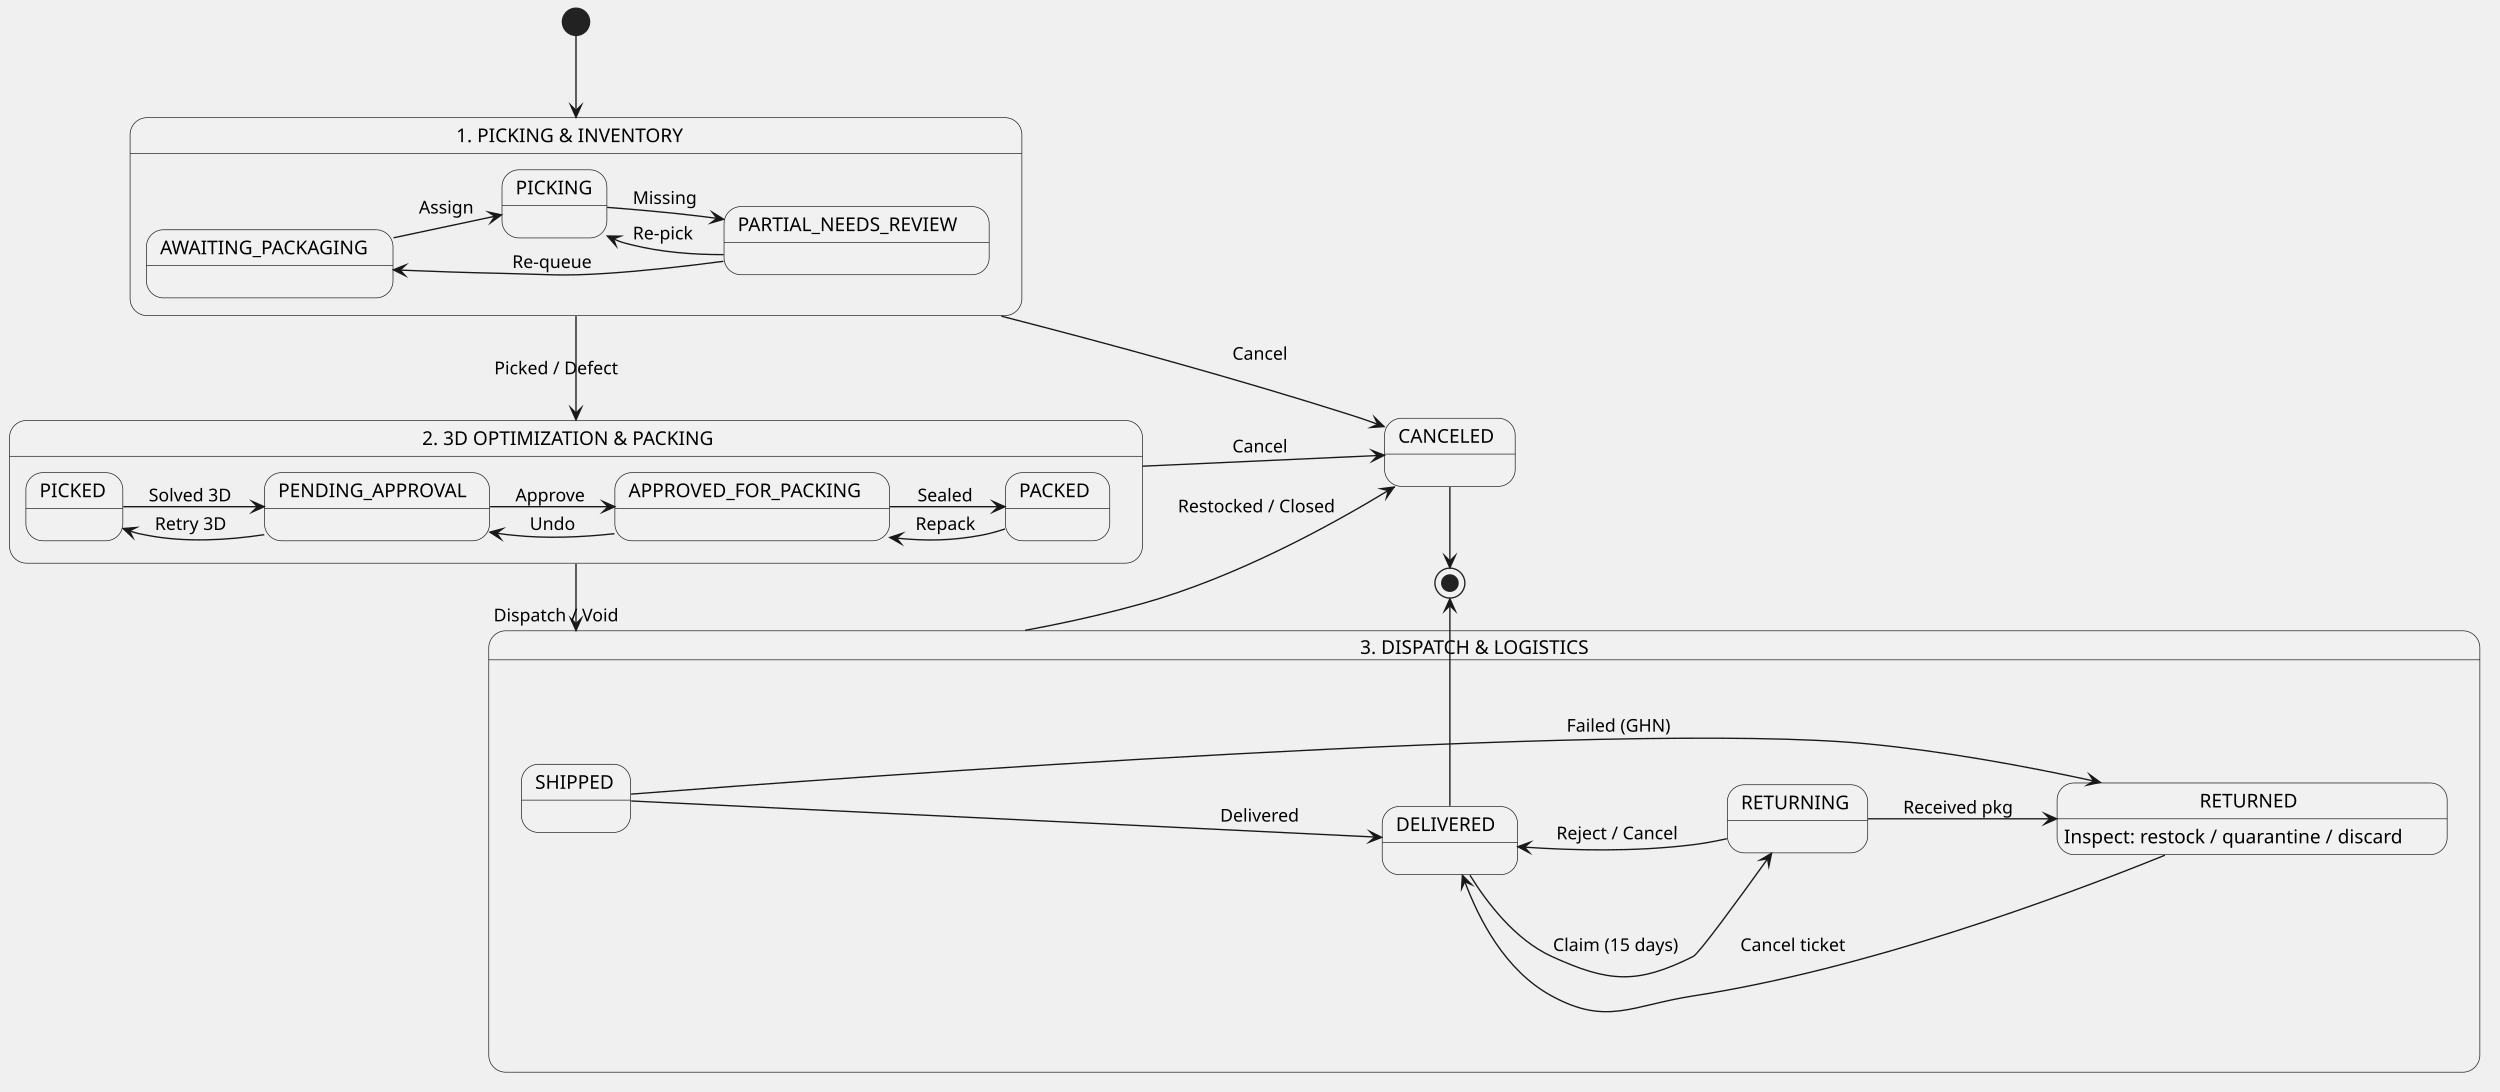
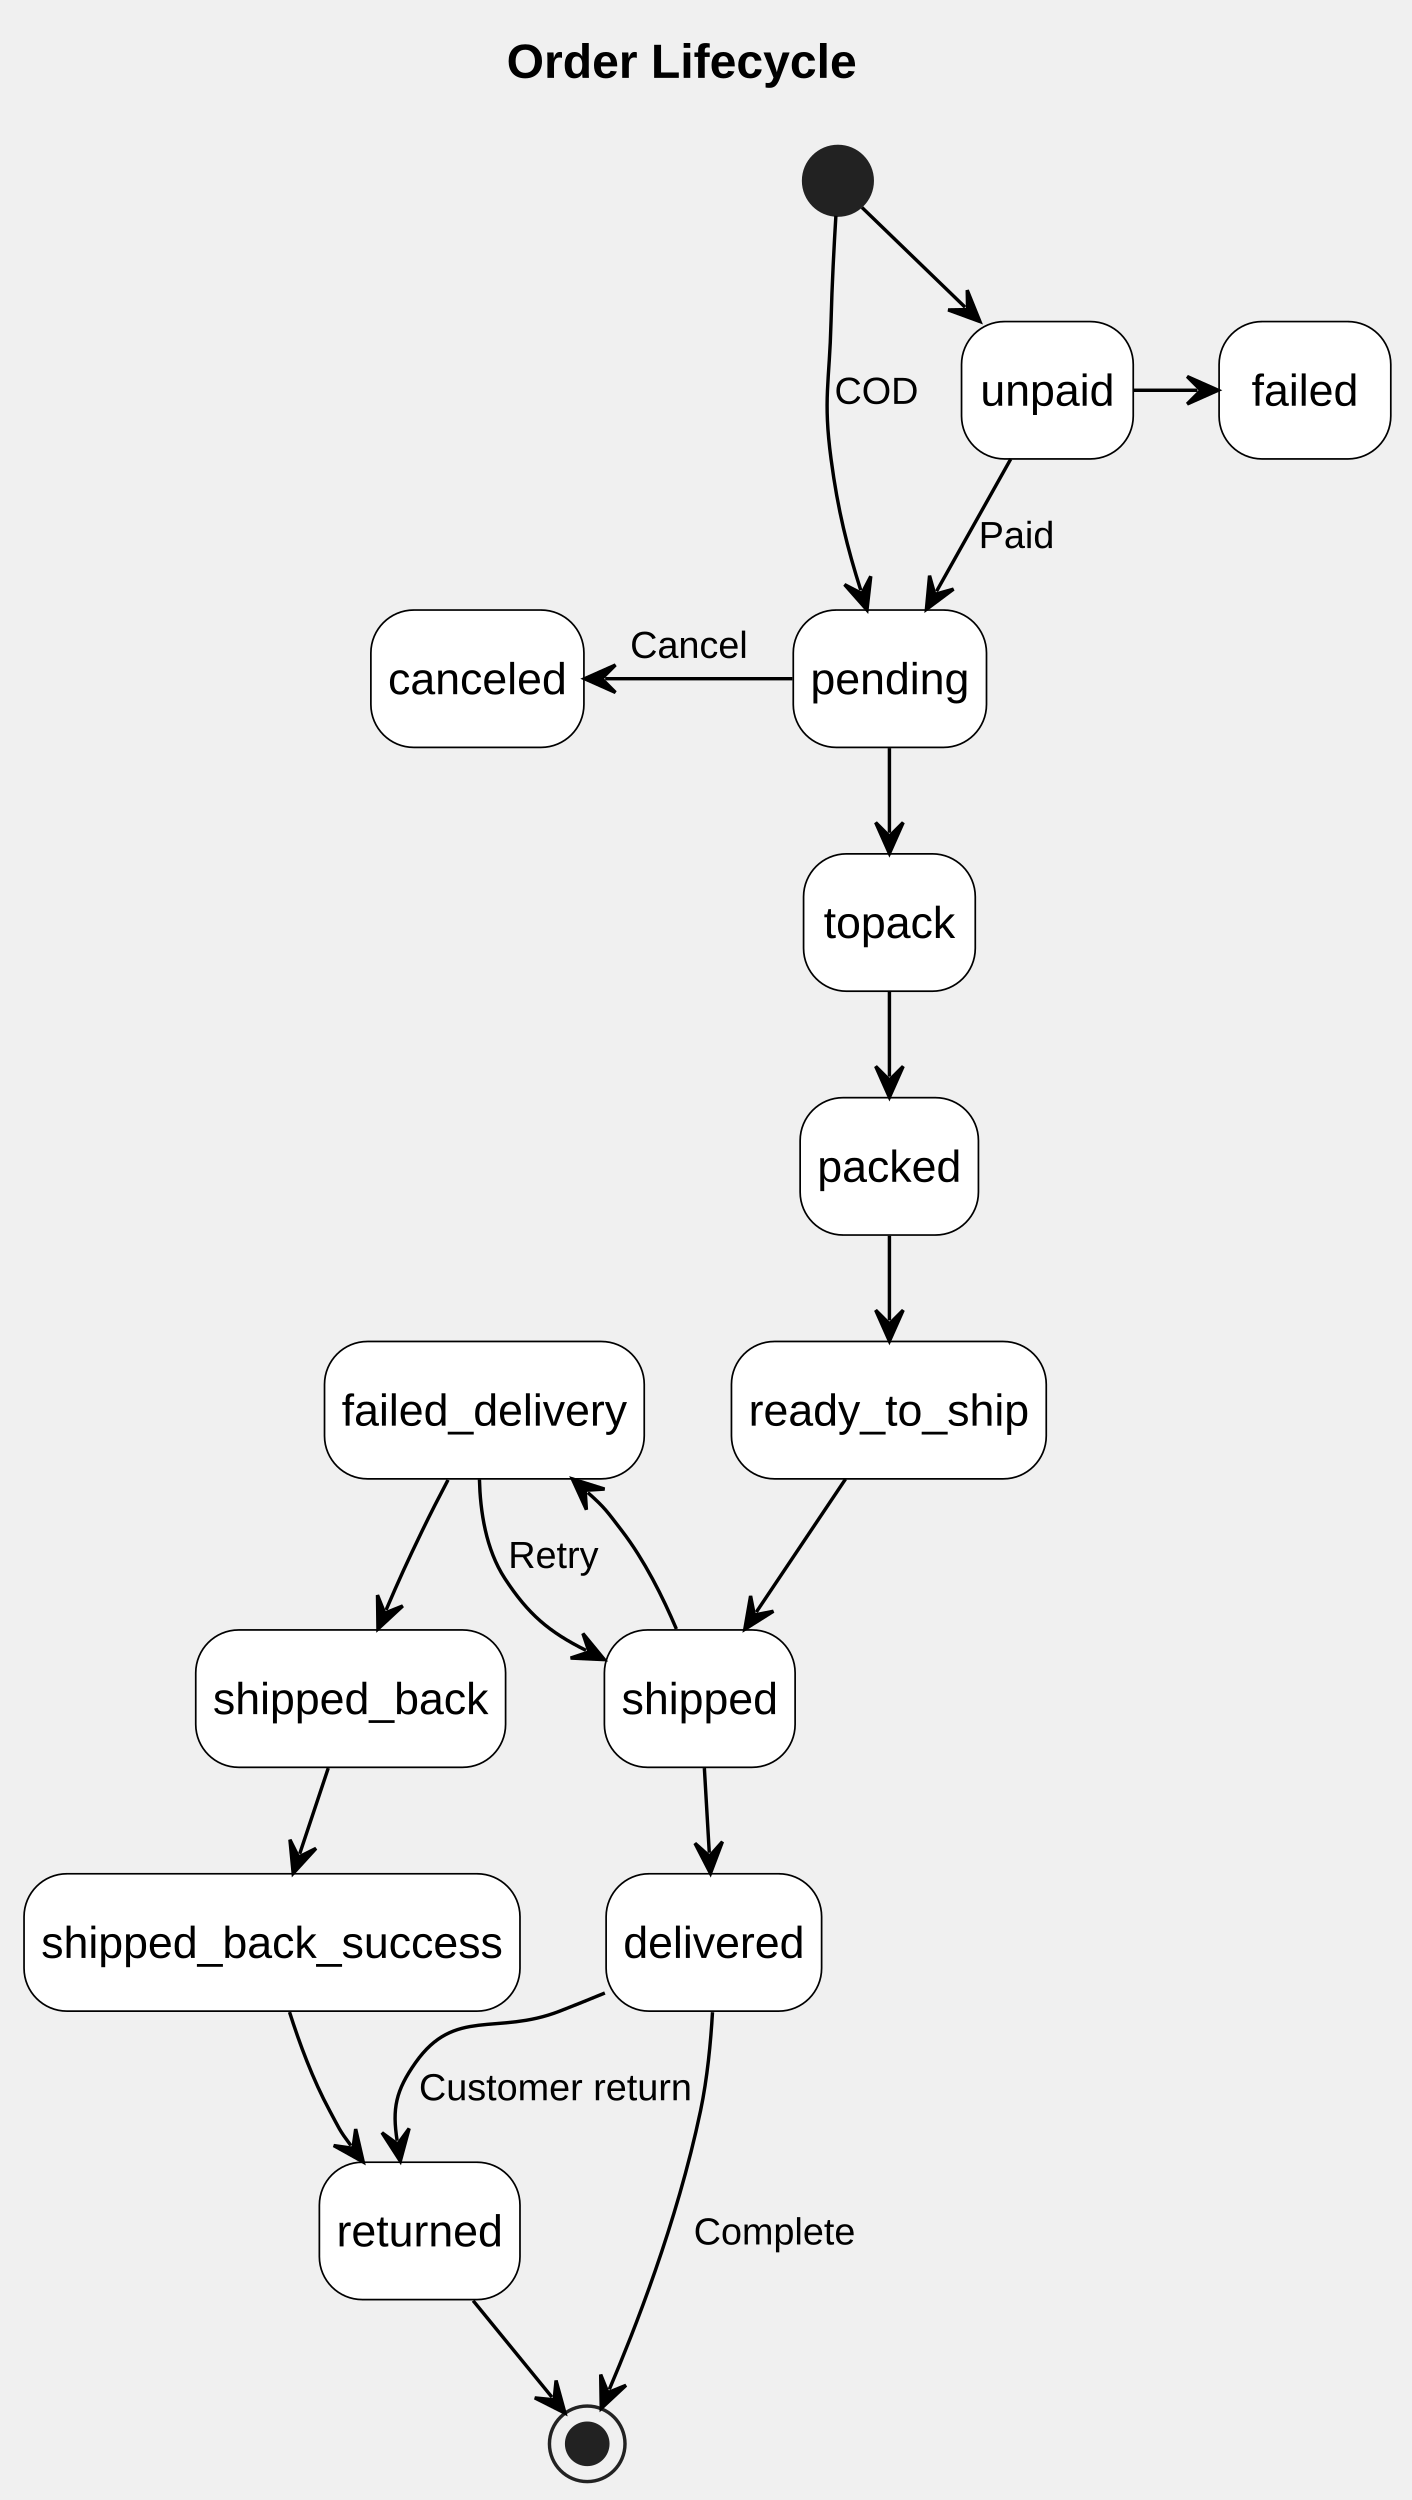
- <svg xmlns="http://www.w3.org/2000/svg" version="1.1" data-diagram-type="STATE" style="width:1835px;height:801px;background:#FFFFFF;" width="1835px" height="801px" viewBox="0 0 1835 801" zoomAndPan="magnify" preserveAspectRatio="none" contentStyleType="text/css">
+ <svg xmlns="http://www.w3.org/2000/svg" contentStyleType="text/css" data-diagram-type="STATE" height="728px" preserveAspectRatio="none" style="width:411px;height:728px;background:#FFFFFF;" version="1.1" viewBox="0 0 411 728" width="411px" zoomAndPan="magnify">
  <defs />
-   <g font-family="sans-serif" lengthAdjust="spacing">
-     <g class="cluster" data-qualified-name="LOGISTICS_RETURNS" id="ent0003" data-source-line="26">
-       <path d="M371.25,463 L1807.71,463 A12.5,12.5 0 0 1 1820.21,475.5 L1820.21,484.297 L358.75,484.297 L358.75,475.5 A12.5,12.5 0 0 1 371.25,463" fill="#F1F1F1" />
-       <rect x="358.75" y="463" width="1461.46" height="324" fill="none" style="stroke:#181818;stroke-width:0.5;" rx="12.5" ry="12.5" />
-       <line x1="358.75" y1="484.297" x2="1820.21" y2="484.297" style="stroke:#181818;stroke-width:0.5;" />
-       <text x="998.319" y="479.995" fill="#000" font-size="14" textLength="182.321">3. DISPATCH &amp; LOGISTICS</text>
+   <g>
+     <text fill="#000000" font-family="Arial" font-size="14" font-weight="bold" lengthAdjust="spacing" textLength="101.938" x="147.531" y="22.674">Order Lifecycle</text>
+     <rect fill="#FFFFFF" height="40" rx="12.5" ry="12.5" style="stroke:#000000;stroke-width:0.5;" width="50" x="280" y="93.641" />
+     <text fill="#000000" font-family="Arial" font-size="13" lengthAdjust="spacing" textLength="39.038" x="285.481" y="118.147">unpaid</text>
+     <rect fill="#FFFFFF" height="40" rx="12.5" ry="12.5" style="stroke:#000000;stroke-width:0.5;" width="56.268" x="231" y="177.641" />
+     <text fill="#000000" font-family="Arial" font-size="13" lengthAdjust="spacing" textLength="46.268" x="236" y="202.148">pending</text>
+     <rect fill="#FFFFFF" height="40" rx="12.5" ry="12.5" style="stroke:#000000;stroke-width:0.5;" width="50" x="234" y="248.641" />
+     <text fill="#000000" font-family="Arial" font-size="13" lengthAdjust="spacing" textLength="38.302" x="239.849" y="273.147">topack</text>
+     <rect fill="#FFFFFF" height="40" rx="12.5" ry="12.5" style="stroke:#000000;stroke-width:0.5;" width="51.92" x="233" y="319.641" />
+     <text fill="#000000" font-family="Arial" font-size="13" lengthAdjust="spacing" textLength="41.92" x="238" y="344.147">packed</text>
+     <rect fill="#FFFFFF" height="40" rx="12.5" ry="12.5" style="stroke:#000000;stroke-width:0.5;" width="91.669" x="213" y="390.641" />
+     <text fill="#000000" font-family="Arial" font-size="13" lengthAdjust="spacing" textLength="81.669" x="218" y="415.147">ready_to_ship</text>
+     <rect fill="#FFFFFF" height="40" rx="12.5" ry="12.5" style="stroke:#000000;stroke-width:0.5;" width="55.538" x="176" y="474.641" />
+     <text fill="#000000" font-family="Arial" font-size="13" lengthAdjust="spacing" textLength="45.538" x="181" y="499.147">shipped</text>
+     <rect fill="#FFFFFF" height="40" rx="12.5" ry="12.5" style="stroke:#000000;stroke-width:0.5;" width="62.755" x="176.5" y="545.641" />
+     <text fill="#000000" font-family="Arial" font-size="13" lengthAdjust="spacing" textLength="52.755" x="181.5" y="570.148">delivered</text>
+     <rect fill="#FFFFFF" height="40" rx="12.5" ry="12.5" style="stroke:#000000;stroke-width:0.5;" width="93.103" x="94.5" y="390.641" />
+     <text fill="#000000" font-family="Arial" font-size="13" lengthAdjust="spacing" textLength="83.103" x="99.5" y="415.147">failed_delivery</text>
+     <rect fill="#FFFFFF" height="40" rx="12.5" ry="12.5" style="stroke:#000000;stroke-width:0.5;" width="90.228" x="57" y="474.641" />
+     <text fill="#000000" font-family="Arial" font-size="13" lengthAdjust="spacing" textLength="80.228" x="62" y="499.147">shipped_back</text>
+     <rect fill="#FFFFFF" height="40" rx="12.5" ry="12.5" style="stroke:#000000;stroke-width:0.5;" width="144.418" x="7" y="545.641" />
+     <text fill="#000000" font-family="Arial" font-size="13" lengthAdjust="spacing" textLength="134.418" x="12" y="570.148">shipped_back_success</text>
+     <rect fill="#FFFFFF" height="40" rx="12.5" ry="12.5" style="stroke:#000000;stroke-width:0.5;" width="58.42" x="93" y="629.641" />
+     <text fill="#000000" font-family="Arial" font-size="13" lengthAdjust="spacing" textLength="48.42" x="98" y="654.148">returned</text>
+     <rect fill="#FFFFFF" height="40" rx="12.5" ry="12.5" style="stroke:#000000;stroke-width:0.5;" width="62.038" x="108" y="177.641" />
+     <text fill="#000000" font-family="Arial" font-size="13" lengthAdjust="spacing" textLength="52.038" x="113" y="202.148">canceled</text>
+     <rect fill="#FFFFFF" height="40" rx="12.5" ry="12.5" style="stroke:#000000;stroke-width:0.5;" width="50" x="355" y="93.641" />
+     <text fill="#000000" font-family="Arial" font-size="13" lengthAdjust="spacing" textLength="31.078" x="364.461" y="118.147">failed</text>
+     <ellipse cx="244" cy="52.641" fill="#222222" rx="10" ry="10" style="stroke:#222222;stroke-width:1;" />
+     <ellipse cx="171" cy="711.641" fill="none" rx="11" ry="11" style="stroke:#222222;stroke-width:1;" />
+     <ellipse cx="171" cy="711.641" fill="#222222" rx="6" ry="6" style="stroke:#222222;stroke-width:1;" />
+     <g class="link" data-entity-1="*start*" data-entity-2="UNPAID" data-source-line="36" data-uid="lnk3" id="link_*start*_UNPAID">
+       <path d="M251,60.411 C259.32,68.461 269.257,78.07 281.037,89.46" fill="none" id="*start*-to-UNPAID" style="stroke:#000000;stroke-width:1;" />
+       <polygon fill="#000000" points="285.35,93.631,281.66,84.499,281.755,90.155,276.099,90.25,285.35,93.631" style="stroke:#000000;stroke-width:1;" />
    </g>
-     <g class="entity" data-qualified-name="LOGISTICS_RETURNS.RETURNED" id="ent0004" data-source-line="39">
-       <rect x="1509.91" y="574.7" width="286.308" height="52.594" fill="#F1F1F1" style="stroke:#181818;stroke-width:0.5;" rx="12.5" ry="12.5" />
-       <line x1="1509.91" y1="600.997" x2="1796.218" y2="600.997" style="stroke:#181818;stroke-width:0.5;" />
-       <text x="1614.465" y="592.695" fill="#000" font-size="14" textLength="77.198">RETURNED</text>
-       <text x="1514.91" y="618.992" fill="#000" font-size="14" textLength="266.308">Inspect: restock / quarantine / discard</text>
+     <g class="link" data-entity-1="*start*" data-entity-2="PENDING" data-source-line="37" data-uid="lnk4" id="link_*start*_PENDING">
+       <path d="M243.41,62.851 C242.92,70.951 242.26,83.071 242,93.641 C241.56,111.411 239.66,116.021 242,133.641 C243.99,148.691 246.756,159.518 250.656,171.888" fill="none" id="*start*-to-PENDING" style="stroke:#000000;stroke-width:1;" />
+       <polygon fill="#000000" points="252.46,177.611,253.569,167.824,250.957,172.842,245.939,170.23,252.46,177.611" style="stroke:#000000;stroke-width:1;" />
+       <text fill="#000000" font-family="Arial" font-size="11" lengthAdjust="spacing" textLength="24.444" x="243" y="117.599">COD</text>
    </g>
-     <g class="entity" data-qualified-name="LOGISTICS_RETURNS.SHIPPED" id="ent0029" data-source-line="27">
-       <rect x="382.75" y="561" width="80.054" height="50" fill="#F1F1F1" style="stroke:#181818;stroke-width:0.5;" rx="12.5" ry="12.5" />
-       <line x1="382.75" y1="587.297" x2="462.804" y2="587.297" style="stroke:#181818;stroke-width:0.5;" />
-       <text x="392.75" y="578.995" fill="#000" font-size="14" textLength="60.054">SHIPPED</text>
+     <g class="link" data-entity-1="UNPAID" data-entity-2="PENDING" data-source-line="38" data-uid="lnk5" id="link_UNPAID_PENDING">
+       <path d="M294.33,133.661 C286.95,146.811 280.106,159.018 272.706,172.208" fill="none" id="UNPAID-to-PENDING" style="stroke:#000000;stroke-width:1;" />
+       <polygon fill="#000000" points="269.77,177.441,277.662,171.549,272.216,173.08,270.685,167.634,269.77,177.441" style="stroke:#000000;stroke-width:1;" />
+       <text fill="#000000" font-family="Arial" font-size="11" lengthAdjust="spacing" textLength="22.016" x="285" y="159.599">Paid</text>
    </g>
-     <g class="entity" data-qualified-name="LOGISTICS_RETURNS.DELIVERED" id="ent0030" data-source-line="27">
-       <rect x="1014.55" y="592" width="99.331" height="50" fill="#F1F1F1" style="stroke:#181818;stroke-width:0.5;" rx="12.5" ry="12.5" />
-       <line x1="1014.55" y1="618.297" x2="1113.881" y2="618.297" style="stroke:#181818;stroke-width:0.5;" />
-       <text x="1024.55" y="609.995" fill="#000" font-size="14" textLength="79.331">DELIVERED</text>
+     <g class="link" data-entity-1="PENDING" data-entity-2="TO_PACK" data-source-line="39" data-uid="lnk6" id="link_PENDING_TO_PACK">
+       <path d="M259,217.861 C259,227.431 259,232.971 259,242.521" fill="none" id="PENDING-to-TO_PACK" style="stroke:#000000;stroke-width:1;" />
+       <polygon fill="#000000" points="259,248.521,263,239.521,259,243.521,255,239.521,259,248.521" style="stroke:#000000;stroke-width:1;" />
    </g>
-     <g class="entity" data-qualified-name="LOGISTICS_RETURNS.RETURNING" id="ent0033" data-source-line="33">
-       <rect x="1267.88" y="576" width="103.022" height="50" fill="#F1F1F1" style="stroke:#181818;stroke-width:0.5;" rx="12.5" ry="12.5" />
-       <line x1="1267.88" y1="602.297" x2="1370.902" y2="602.297" style="stroke:#181818;stroke-width:0.5;" />
-       <text x="1277.88" y="593.995" fill="#000" font-size="14" textLength="83.022">RETURNING</text>
+     <g class="link" data-entity-1="TO_PACK" data-entity-2="PACKED" data-source-line="40" data-uid="lnk7" id="link_TO_PACK_PACKED">
+       <path d="M259,288.861 C259,298.431 259,303.971 259,313.521" fill="none" id="TO_PACK-to-PACKED" style="stroke:#000000;stroke-width:1;" />
+       <polygon fill="#000000" points="259,319.521,263,310.521,259,314.521,255,310.521,259,319.521" style="stroke:#000000;stroke-width:1;" />
    </g>
-     <g class="entity" data-qualified-name="WAREHOUSE_PICKING" id="ent0001" data-source-line="8">
-       <path d="M107.99,86.35 L737.554,86.35 A12.5,12.5 0 0 1 750.054,98.85 L750.054,112.647 L95.49,112.647 L95.49,98.85 A12.5,12.5 0 0 1 107.99,86.35" fill="#F1F1F1" />
-       <rect x="95.49" y="86.35" width="654.564" height="145.297" fill="none" style="stroke:#181818;stroke-width:0.5;" rx="12.5" ry="12.5" />
-       <line x1="95.49" y1="112.647" x2="750.054" y2="112.647" style="stroke:#181818;stroke-width:0.5;" />
-       <text x="334.797" y="104.345" fill="#000" font-size="14" textLength="175.95">1. PICKING &amp; INVENTORY</text>
-       <g class="entity" data-qualified-name="WAREHOUSE_PICKING.AWAITING_PACKAGING" id="ent0007" data-source-line="9">
-         <rect x="107.49" y="168.647" width="180.979" height="50" fill="#F1F1F1" style="stroke:#181818;stroke-width:0.5;" rx="12.5" ry="12.5" />
-         <line x1="107.49" y1="194.944" x2="288.469" y2="194.944" style="stroke:#181818;stroke-width:0.5;" />
-         <text x="117.49" y="186.642" fill="#000" font-size="14" textLength="160.979">AWAITING_PACKAGING</text>
-       </g>
-       <g class="entity" data-qualified-name="WAREHOUSE_PICKING.PICKING" id="ent0008" data-source-line="9">
-         <rect x="368.47" y="124.647" width="76.978" height="50" fill="#F1F1F1" style="stroke:#181818;stroke-width:0.5;" rx="12.5" ry="12.5" />
-         <line x1="368.47" y1="150.944" x2="445.448" y2="150.944" style="stroke:#181818;stroke-width:0.5;" />
-         <text x="378.47" y="142.642" fill="#000" font-size="14" textLength="56.978">PICKING</text>
-       </g>
-       <g class="entity" data-qualified-name="WAREHOUSE_PICKING.PARTIAL_NEEDS_REVIEW" id="ent0010" data-source-line="10">
-         <rect x="531.45" y="151.647" width="194.604" height="50" fill="#F1F1F1" style="stroke:#181818;stroke-width:0.5;" rx="12.5" ry="12.5" />
-         <line x1="531.45" y1="177.944" x2="726.054" y2="177.944" style="stroke:#181818;stroke-width:0.5;" />
-         <text x="541.45" y="169.642" fill="#000" font-size="14" textLength="174.604">PARTIAL_NEEDS_REVIEW</text>
-       </g>
-       <g class="link" data-entity-1="ent0007" data-entity-2="ent0008" id="lnk9" data-source-line="9" data-link-type="dependency">
-         <path d="M288.86,174.537 C316.68,168.627 340.949,163.467 363.199,158.737" style="stroke:#181818;stroke-width:1;" fill="none" id="AWAITING_PACKAGING-to-PICKING" />
-         <polygon points="368.09,157.697,358.455,155.656,363.199,158.737,360.118,163.481,368.09,157.697" fill="#181818" style="stroke:#181818;stroke-width:1;stroke-linejoin:miter;stroke-miterlimit:10;" />
-         <text x="307.47" y="156.714" fill="#000" font-size="13" textLength="42.542">Assign</text>
-       </g>
-       <g class="link" data-entity-1="ent0008" data-entity-2="ent0010" id="lnk11" data-source-line="10" data-link-type="dependency">
-         <path d="M445.62,152.207 C465.77,153.737 491,155.927 513.45,158.647 C519.23,159.347 520.216,159.439 526.206,160.259" style="stroke:#181818;stroke-width:1;" fill="none" id="PICKING-to-PARTIAL_NEEDS_REVIEW" />
-         <polygon points="531.16,160.937,522.786,155.753,526.206,160.259,521.701,163.679,531.16,160.937" fill="#181818" style="stroke:#181818;stroke-width:1;stroke-linejoin:miter;stroke-miterlimit:10;" />
-         <text x="464.45" y="149.714" fill="#000" font-size="13" textLength="48.477">Missing</text>
-       </g>
-       <g class="link" data-entity-1="ent0008" data-entity-2="ent0010" id="lnk13" data-source-line="12" data-link-type="dependency">
-         <path d="M450.303,175.306 C456.043,177.946 457.5,178.147 463.45,179.647 C485.02,185.107 508.7,186.957 531.2,186.897" style="stroke:#181818;stroke-width:1;" fill="none" id="PICKING-backto-PARTIAL_NEEDS_REVIEW" />
-         <polygon points="445.76,173.217,452.265,180.612,450.303,175.306,455.608,173.343,445.76,173.217" fill="#181818" style="stroke:#181818;stroke-width:1;stroke-linejoin:miter;stroke-miterlimit:10;" />
-         <text x="464.45" y="175.714" fill="#000" font-size="13" textLength="48.261">Re-pick</text>
-       </g>
-       <g class="link" data-entity-1="ent0007" data-entity-2="ent0010" id="lnk15" data-source-line="13" data-link-type="dependency">
-         <path d="M293.676,198.254 C319.426,199.324 342.56,200.117 368.47,200.647 C402.67,201.357 411.31,202.887 445.45,200.647 C473.32,198.817 503.44,195.437 531.01,191.777" style="stroke:#181818;stroke-width:1;" fill="none" id="AWAITING_PACKAGING-backto-PARTIAL_NEEDS_REVIEW" />
-         <polygon points="288.68,198.047,297.506,202.417,293.676,198.254,297.838,194.424,288.68,198.047" fill="#181818" style="stroke:#181818;stroke-width:1;stroke-linejoin:miter;stroke-miterlimit:10;" />
-         <text x="375.96" y="196.714" fill="#000" font-size="13" textLength="62.448">Re-queue</text>
-       </g>
+     <g class="link" data-entity-1="PACKED" data-entity-2="READY_TO_SHIP" data-source-line="41" data-uid="lnk8" id="link_PACKED_READY_TO_SHIP">
+       <path d="M259,359.861 C259,369.431 259,374.971 259,384.521" fill="none" id="PACKED-to-READY_TO_SHIP" style="stroke:#000000;stroke-width:1;" />
+       <polygon fill="#000000" points="259,390.521,263,381.521,259,385.521,255,381.521,259,390.521" style="stroke:#000000;stroke-width:1;" />
    </g>
-     <g class="entity" data-qualified-name="PACKING_EXECUTION" id="ent0002" data-source-line="16">
-       <path d="M19.5,308.63 L826.052,308.63 A12.5,12.5 0 0 1 838.552,321.13 L838.552,334.927 L7,334.927 L7,321.13 A12.5,12.5 0 0 1 19.5,308.63" fill="#F1F1F1" />
-       <rect x="7" y="308.63" width="831.552" height="104.743" fill="none" style="stroke:#181818;stroke-width:0.5;" rx="12.5" ry="12.5" />
-       <line x1="7" y1="334.927" x2="838.552" y2="334.927" style="stroke:#181818;stroke-width:0.5;" />
-       <text x="309.836" y="326.625" fill="#000" font-size="14" textLength="225.88">2. 3D OPTIMIZATION &amp; PACKING</text>
-       <g class="entity" data-qualified-name="PACKING_EXECUTION.PICKED" id="ent0016" data-source-line="17">
-         <rect x="19" y="346.927" width="71.153" height="50" fill="#F1F1F1" style="stroke:#181818;stroke-width:0.5;" rx="12.5" ry="12.5" />
-         <line x1="19" y1="373.224" x2="90.153" y2="373.224" style="stroke:#181818;stroke-width:0.5;" />
-         <text x="29" y="364.922" fill="#000" font-size="14" textLength="51.153">PICKED</text>
-       </g>
-       <g class="entity" data-qualified-name="PACKING_EXECUTION.PENDING_APPROVAL" id="ent0017" data-source-line="17">
-         <rect x="194.15" y="346.927" width="165.154" height="50" fill="#F1F1F1" style="stroke:#181818;stroke-width:0.5;" rx="12.5" ry="12.5" />
-         <line x1="194.15" y1="373.224" x2="359.304" y2="373.224" style="stroke:#181818;stroke-width:0.5;" />
-         <text x="204.15" y="364.922" fill="#000" font-size="14" textLength="145.154">PENDING_APPROVAL</text>
-       </g>
-       <g class="entity" data-qualified-name="PACKING_EXECUTION.APPROVED_FOR_PACKING" id="ent0019" data-source-line="18">
-         <rect x="451.31" y="346.927" width="201.638" height="50" fill="#F1F1F1" style="stroke:#181818;stroke-width:0.5;" rx="12.5" ry="12.5" />
-         <line x1="451.31" y1="373.224" x2="652.948" y2="373.224" style="stroke:#181818;stroke-width:0.5;" />
-         <text x="461.31" y="364.922" fill="#000" font-size="14" textLength="181.638">APPROVED_FOR_PACKING</text>
-       </g>
-       <g class="entity" data-qualified-name="PACKING_EXECUTION.PACKED" id="ent0021" data-source-line="19">
-         <rect x="737.95" y="346.927" width="76.602" height="50" fill="#F1F1F1" style="stroke:#181818;stroke-width:0.5;" rx="12.5" ry="12.5" />
-         <line x1="737.95" y1="373.224" x2="814.552" y2="373.224" style="stroke:#181818;stroke-width:0.5;" />
-         <text x="747.95" y="364.922" fill="#000" font-size="14" textLength="56.602">PACKED</text>
-       </g>
-       <g class="link" data-entity-1="ent0016" data-entity-2="ent0017" id="lnk18" data-source-line="17" data-link-type="dependency">
-         <path d="M90.46,371.927 C118.23,371.927 153.22,371.927 188.94,371.927" style="stroke:#181818;stroke-width:1;" fill="none" id="PICKED-to-PENDING_APPROVAL" />
-         <polygon points="193.94,371.927,184.94,367.927,188.94,371.927,184.94,375.927,193.94,371.927" fill="#181818" style="stroke:#181818;stroke-width:1;stroke-linejoin:miter;stroke-miterlimit:10;" />
-         <text x="109.15" y="367.994" fill="#000" font-size="13" textLength="66.174">Solved 3D</text>
-       </g>
-       <g class="link" data-entity-1="ent0017" data-entity-2="ent0019" id="lnk20" data-source-line="18" data-link-type="dependency">
-         <path d="M359.76,371.927 C388.54,371.927 416.2,371.927 446.28,371.927" style="stroke:#181818;stroke-width:1;" fill="none" id="PENDING_APPROVAL-to-APPROVED_FOR_PACKING" />
-         <polygon points="451.28,371.927,442.28,367.927,446.28,371.927,442.28,375.927,451.28,371.927" fill="#181818" style="stroke:#181818;stroke-width:1;stroke-linejoin:miter;stroke-miterlimit:10;" />
-         <text x="378.31" y="367.994" fill="#000" font-size="13" textLength="54.387">Approve</text>
-       </g>
-       <g class="link" data-entity-1="ent0019" data-entity-2="ent0021" id="lnk22" data-source-line="19" data-link-type="dependency">
-         <path d="M653.14,371.927 C683.19,371.927 709.34,371.927 732.65,371.927" style="stroke:#181818;stroke-width:1;" fill="none" id="APPROVED_FOR_PACKING-to-PACKED" />
-         <polygon points="737.65,371.927,728.65,367.927,732.65,371.927,728.65,375.927,737.65,371.927" fill="#181818" style="stroke:#181818;stroke-width:1;stroke-linejoin:miter;stroke-miterlimit:10;" />
-         <text x="673.45" y="367.994" fill="#000" font-size="13" textLength="44.078">Sealed</text>
-       </g>
-       <g class="link" data-entity-1="ent0016" data-entity-2="ent0017" id="lnk24" data-source-line="21" data-link-type="dependency">
-         <path d="M95.084,389.613 C100.914,391.673 102.27,391.797 108.15,392.927 C135.94,398.267 166.59,396.597 193.99,392.447" style="stroke:#181818;stroke-width:1;" fill="none" id="PICKED-backto-PENDING_APPROVAL" />
-         <polygon points="90.37,387.947,97.523,394.717,95.084,389.613,100.188,387.174,90.37,387.947" fill="#181818" style="stroke:#181818;stroke-width:1;stroke-linejoin:miter;stroke-miterlimit:10;" />
-         <text x="113.65" y="388.994" fill="#000" font-size="13" textLength="57.58">Retry 3D</text>
-       </g>
-       <g class="link" data-entity-1="ent0017" data-entity-2="ent0019" id="lnk26" data-source-line="22" data-link-type="dependency">
-         <path d="M364.511,391.365 C370.491,392.295 371.51,392.327 377.31,392.927 C401.19,395.417 426.89,394.367 451,391.737" style="stroke:#181818;stroke-width:1;" fill="none" id="PENDING_APPROVAL-backto-APPROVED_FOR_PACKING" />
-         <polygon points="359.57,390.597,367.848,395.932,364.511,391.365,369.078,388.027,359.57,390.597" fill="#181818" style="stroke:#181818;stroke-width:1;stroke-linejoin:miter;stroke-miterlimit:10;" />
-         <text x="388.81" y="388.994" fill="#000" font-size="13" textLength="33.96">Undo</text>
-       </g>
-       <g class="link" data-entity-1="ent0019" data-entity-2="ent0021" id="lnk28" data-source-line="23" data-link-type="dependency">
-         <path d="M658.065,394.995 C680.155,397.205 698.41,396.877 719.95,392.927 C725.8,391.857 731.85,390.187 737.69,388.257" style="stroke:#181818;stroke-width:1;" fill="none" id="APPROVED_FOR_PACKING-backto-PACKED" />
-         <polygon points="653.09,394.497,661.647,399.373,658.065,394.995,662.443,391.413,653.09,394.497" fill="#181818" style="stroke:#181818;stroke-width:1;stroke-linejoin:miter;stroke-miterlimit:10;" />
-         <text x="671.95" y="388.994" fill="#000" font-size="13" textLength="47.925">Repack</text>
-       </g>
+     <g class="link" data-entity-1="READY_TO_SHIP" data-entity-2="SHIPPED" data-source-line="42" data-uid="lnk9" id="link_READY_TO_SHIP_SHIPPED">
+       <path d="M246.24,430.661 C237.42,443.811 229.073,456.268 220.223,469.458" fill="none" id="READY_TO_SHIP-to-SHIPPED" style="stroke:#000000;stroke-width:1;" />
+       <polygon fill="#000000" points="216.88,474.441,225.216,469.196,219.666,470.289,218.573,464.738,216.88,474.441" style="stroke:#000000;stroke-width:1;" />
    </g>
-     <g class="start_entity" data-qualified-name=".start." id="ent0005" data-source-line="6">
-       <ellipse cx="422.78" cy="16" rx="10" ry="10" fill="#222" style="stroke:#222;stroke-width:1;" />
+     <g class="link" data-entity-1="SHIPPED" data-entity-2="DELIVERED" data-source-line="43" data-uid="lnk10" id="link_SHIPPED_DELIVERED">
+       <path d="M205.11,514.861 C205.67,524.431 205.995,529.981 206.545,539.531" fill="none" id="SHIPPED-to-DELIVERED" style="stroke:#000000;stroke-width:1;" />
+       <polygon fill="#000000" points="206.89,545.521,210.366,536.306,206.602,540.529,202.379,536.765,206.89,545.521" style="stroke:#000000;stroke-width:1;" />
    </g>
-     <g class="entity" data-qualified-name="CANCELED" id="ent0042" data-source-line="47">
-       <rect x="1016.28" y="307" width="95.872" height="50" fill="#F1F1F1" style="stroke:#181818;stroke-width:0.5;" rx="12.5" ry="12.5" />
-       <line x1="1016.28" y1="333.297" x2="1112.152" y2="333.297" style="stroke:#181818;stroke-width:0.5;" />
-       <text x="1026.28" y="324.995" fill="#000" font-size="14" textLength="75.872">CANCELED</text>
+     <g class="link" data-entity-1="DELIVERED" data-entity-2="*end*" data-source-line="44" data-uid="lnk12" id="link_DELIVERED_*end*">
+       <path d="M207.48,585.951 C206.97,594.771 205.96,605.311 204,614.641 C197.11,647.411 184.619,678.899 177.429,695.799" fill="none" id="DELIVERED-to-*end*" style="stroke:#000000;stroke-width:1;" />
+       <polygon fill="#000000" points="175.08,701.321,182.284,694.605,177.037,696.72,174.923,691.473,175.08,701.321" style="stroke:#000000;stroke-width:1;" />
+       <text fill="#000000" font-family="Arial" font-size="11" lengthAdjust="spacing" textLength="47.078" x="202" y="653.599">Complete</text>
    </g>
-     <g class="end_entity" data-qualified-name=".end." id="ent0046" data-source-line="51">
-       <ellipse cx="1064.22" cy="428" rx="11" ry="11" fill="none" style="stroke:#222;stroke-width:1;" />
-       <ellipse cx="1064.22" cy="428" rx="6" ry="6" fill="#222" style="stroke:#222;stroke-width:1;" />
+     <g class="link" data-entity-1="CANCELED" data-entity-2="PENDING" data-source-line="46" data-uid="lnk14" id="link_CANCELED_PENDING">
+       <path d="M176.22,197.641 C194.97,197.641 212.63,197.641 230.81,197.641" fill="none" id="CANCELED-backto-PENDING" style="stroke:#000000;stroke-width:1;" />
+       <polygon fill="#000000" points="170.22,197.641,179.22,201.641,175.22,197.641,179.22,193.641,170.22,197.641" style="stroke:#000000;stroke-width:1;" />
+       <text fill="#000000" font-family="Arial" font-size="11" lengthAdjust="spacing" textLength="34.241" x="183.5" y="191.599">Cancel</text>
    </g>
-     <g class="link" data-entity-1="ent0005" data-entity-2="ent0001" id="lnk6" data-source-line="6" data-link-type="dependency">
-       <path d="M422.78,26.41 C422.78,46.31 422.78,61.2 422.78,81.1" style="stroke:#181818;stroke-width:1;" fill="none" id="*start*-to-WAREHOUSE_PICKING" />
-       <polygon points="422.78,86.1,426.78,77.1,422.78,81.1,418.78,77.1,422.78,86.1" fill="#181818" style="stroke:#181818;stroke-width:1;stroke-linejoin:miter;stroke-miterlimit:10;" />
+     <g class="link" data-entity-1="UNPAID" data-entity-2="FAILED" data-source-line="47" data-uid="lnk15" id="link_UNPAID_FAILED">
+       <path d="M330.2,113.641 C338.37,113.641 340.54,113.641 348.71,113.641" fill="none" id="UNPAID-to-FAILED" style="stroke:#000000;stroke-width:1;" />
+       <polygon fill="#000000" points="354.71,113.641,345.71,109.641,349.71,113.641,345.71,117.641,354.71,113.641" style="stroke:#000000;stroke-width:1;" />
    </g>
-     <g class="link" data-entity-1="ent0029" data-entity-2="ent0030" id="lnk31" data-source-line="27" data-link-type="dependency">
-       <path d="M463.29,587.92 C574.8,593.32 886.706,608.438 1009.126,614.378" style="stroke:#181818;stroke-width:1;" fill="none" id="SHIPPED-to-DELIVERED" />
-       <polygon points="1014.12,614.62,1005.324,610.189,1009.126,614.378,1004.937,618.179,1014.12,614.62" fill="#181818" style="stroke:#181818;stroke-width:1;stroke-linejoin:miter;stroke-miterlimit:10;" />
-       <text x="895.55" y="603.067" fill="#000" font-size="13" textLength="62.518">Delivered</text>
+     <g class="link" data-entity-1="FAILED_DELIVERY" data-entity-2="SHIPPED" data-source-line="49" data-uid="lnk17" id="link_FAILED_DELIVERY_SHIPPED">
+       <path d="M171.157,434.633 C176.297,439.173 176.88,440.301 181,445.641 C187.66,454.281 193.06,465.151 196.96,474.361" fill="none" id="FAILED_DELIVERY-backto-SHIPPED" style="stroke:#000000;stroke-width:1;" />
+       <polygon fill="#000000" points="166.66,430.661,170.757,439.617,170.407,433.971,176.054,433.621,166.66,430.661" style="stroke:#000000;stroke-width:1;" />
    </g>
-     <g class="link" data-entity-1="ent0029" data-entity-2="ent0004" id="lnk32" data-source-line="30" data-link-type="dependency">
-       <path d="M463.21,582.88 C618.8,570.77 1190.41,528.51 1370.91,546 C1427.71,551.5 1485.193,562.063 1536.723,573.213" style="stroke:#181818;stroke-width:1;" fill="none" id="SHIPPED-to-RETURNED" />
-       <polygon points="1541.61,574.27,1533.66,568.457,1536.723,573.213,1531.968,576.276,1541.61,574.27" fill="#181818" style="stroke:#181818;stroke-width:1;stroke-linejoin:miter;stroke-miterlimit:10;" />
-       <text x="1149.88" y="537.067" fill="#000" font-size="13" textLength="82.767">Failed (GHN)</text>
+     <g class="link" data-entity-1="FAILED_DELIVERY" data-entity-2="SHIPPED" data-source-line="50" data-uid="lnk18" id="link_FAILED_DELIVERY_SHIPPED">
+       <path d="M139.61,430.741 C139.83,440.131 141.49,451.201 147,459.641 C153.87,470.151 159.855,475.193 170.635,480.593" fill="none" id="FAILED_DELIVERY-to-SHIPPED" style="stroke:#000000;stroke-width:1;" />
+       <polygon fill="#000000" points="176,483.281,169.745,475.673,171.53,481.041,166.162,482.826,176,483.281" style="stroke:#000000;stroke-width:1;" />
+       <text fill="#000000" font-family="Arial" font-size="11" lengthAdjust="spacing" textLength="26.281" x="148" y="456.599">Retry</text>
    </g>
-     <g class="link" data-entity-1="ent0030" data-entity-2="ent0033" id="lnk34" data-source-line="33" data-link-type="dependency">
-       <path d="M1078.94,642.39 C1091.53,662.74 1112.24,689.83 1138.88,702 C1180.93,721.2 1201.56,722.7 1242.88,702 C1247.07,699.9 1276.434,659.602 1297.414,630.382" style="stroke:#181818;stroke-width:1;" fill="none" id="DELIVERED-to-RETURNING" />
-       <polygon points="1300.33,626.32,1291.832,631.298,1297.414,630.382,1298.33,635.964,1300.33,626.32" fill="#181818" style="stroke:#181818;stroke-width:1;stroke-linejoin:miter;stroke-miterlimit:10;" />
-       <text x="1139.88" y="698.067" fill="#000" font-size="13" textLength="102.565">Claim (15 days)</text>
+     <g class="link" data-entity-1="FAILED_DELIVERY" data-entity-2="SHIPPED_BACK" data-source-line="51" data-uid="lnk19" id="link_FAILED_DELIVERY_SHIPPED_BACK">
+       <path d="M130.47,430.931 C127.95,435.701 125.32,440.831 123,445.641 C118.49,454.981 116.204,460.006 112.424,468.826" fill="none" id="FAILED_DELIVERY-to-SHIPPED_BACK" style="stroke:#000000;stroke-width:1;" />
+       <polygon fill="#000000" points="110.06,474.341,117.282,467.644,112.03,469.745,109.929,464.493,110.06,474.341" style="stroke:#000000;stroke-width:1;" />
    </g>
-     <g class="link" data-entity-1="ent0030" data-entity-2="ent0033" id="lnk36" data-source-line="34" data-link-type="dependency">
-       <path d="M1119.039,621.814 C1154.839,624.214 1199.56,625.37 1242.88,620 C1250.93,619 1259.36,617.43 1267.54,615.6" style="stroke:#181818;stroke-width:1;" fill="none" id="DELIVERED-backto-RETURNING" />
-       <polygon points="1114.05,621.48,1122.762,626.073,1119.039,621.814,1123.297,618.091,1114.05,621.48" fill="#181818" style="stroke:#181818;stroke-width:1;stroke-linejoin:miter;stroke-miterlimit:10;" />
-       <text x="1142.38" y="616.067" fill="#000" font-size="13" textLength="97.57">Reject / Cancel</text>
+     <g class="link" data-entity-1="SHIPPED_BACK" data-entity-2="SHIPPED_BACK_SUCCESS" data-source-line="52" data-uid="lnk20" id="link_SHIPPED_BACK_SHIPPED_BACK_SUCCESS">
+       <path d="M95.59,514.861 C92.4,524.431 90.461,530.28 87.271,539.83" fill="none" id="SHIPPED_BACK-to-SHIPPED_BACK_SUCCESS" style="stroke:#000000;stroke-width:1;" />
+       <polygon fill="#000000" points="85.37,545.521,92.015,538.252,86.954,540.778,84.427,535.717,85.37,545.521" style="stroke:#000000;stroke-width:1;" />
    </g>
-     <g class="link" data-entity-1="ent0033" data-entity-2="ent0004" id="lnk37" data-source-line="35" data-link-type="dependency">
-       <path d="M1371.13,601 C1408.15,601 1455.26,601 1504.57,601" style="stroke:#181818;stroke-width:1;" fill="none" id="RETURNING-to-RETURNED" />
-       <polygon points="1509.57,601,1500.57,597,1504.57,601,1500.57,605,1509.57,601" fill="#181818" style="stroke:#181818;stroke-width:1;stroke-linejoin:miter;stroke-miterlimit:10;" />
-       <text x="1396.91" y="597.067" fill="#000" font-size="13" textLength="87.896">Received pkg</text>
+     <g class="link" data-entity-1="SHIPPED_BACK_SUCCESS" data-entity-2="RETURNED" data-source-line="53" data-uid="lnk21" id="link_SHIPPED_BACK_SUCCESS_RETURNED">
+       <path d="M84.31,585.921 C87.17,594.921 91.11,605.621 96,614.641 C98.76,619.741 98.647,620.083 102.177,624.783" fill="none" id="SHIPPED_BACK_SUCCESS-to-RETURNED" style="stroke:#000000;stroke-width:1;" />
+       <polygon fill="#000000" points="105.78,629.581,103.573,619.982,102.777,625.583,97.177,624.787,105.78,629.581" style="stroke:#000000;stroke-width:1;" />
    </g>
-     <g class="link" data-entity-1="ent0030" data-entity-2="ent0004" id="lnk39" data-source-line="38" data-link-type="dependency">
-       <path d="M1075.153,647.109 C1085.513,674.599 1104.53,712.3 1138.88,731 C1179.48,753.1 1197.21,738.08 1242.88,731 C1369.2,711.42 1509.91,659.73 1589.04,627.74" style="stroke:#181818;stroke-width:1;" fill="none" id="DELIVERED-backto-RETURNED" />
-       <polygon points="1073.39,642.43,1072.821,652.262,1075.153,647.109,1080.307,649.441,1073.39,642.43" fill="#181818" style="stroke:#181818;stroke-width:1;stroke-linejoin:miter;stroke-miterlimit:10;" />
-       <text x="1277.39" y="698.067" fill="#000" font-size="13" textLength="84.652">Cancel ticket</text>
+     <g class="link" data-entity-1="DELIVERED" data-entity-2="RETURNED" data-source-line="54" data-uid="lnk22" id="link_DELIVERED_RETURNED">
+       <path d="M176.13,580.361 C171.74,582.171 167.27,583.981 163,585.641 C144.53,592.831 132.42,584.441 121,600.641 C115.24,608.821 114.178,613.942 115.648,623.392" fill="none" id="DELIVERED-to-RETURNED" style="stroke:#000000;stroke-width:1;" />
+       <polygon fill="#000000" points="116.57,629.321,119.139,619.813,115.802,624.38,111.234,621.042,116.57,629.321" style="stroke:#000000;stroke-width:1;" />
+       <text fill="#000000" font-family="Arial" font-size="11" lengthAdjust="spacing" textLength="79.471" x="122" y="611.599">Customer return</text>
    </g>
-     <g class="link" data-entity-1="ent0001" data-entity-2="ent0002" id="lnk40" data-source-line="43" data-link-type="dependency">
-       <path d="M422.78,232.02 C422.78,257.21 422.78,279.93 422.78,303.19" style="stroke:#181818;stroke-width:1;" fill="none" id="WAREHOUSE_PICKING-to-PACKING_EXECUTION" />
-       <polygon points="422.78,308.19,426.78,299.19,422.78,303.19,418.78,299.19,422.78,308.19" fill="#181818" style="stroke:#181818;stroke-width:1;stroke-linejoin:miter;stroke-miterlimit:10;" />
-       <text x="362.78" y="274.707" fill="#000" font-size="13" textLength="97.849">Picked / Defect</text>
-     </g>
-     <g class="link" data-entity-1="ent0002" data-entity-2="ent0003" id="lnk41" data-source-line="44" data-link-type="dependency">
-       <path d="M422.78,413.82 C422.78,430.145 422.78,447.503 422.78,461.52 C422.78,461.958 422.78,457.393 422.78,457.824" style="stroke:#181818;stroke-width:1;" fill="none" id="PACKING_EXECUTION-to-LOGISTICS_RETURNS" />
-       <polygon points="422.78,462.824,426.78,453.824,422.78,457.824,418.78,453.824,422.78,462.824" fill="#181818" style="stroke:#181818;stroke-width:1;stroke-linejoin:miter;stroke-miterlimit:10;" />
-       <text x="362.28" y="456.077" fill="#000" font-size="13" textLength="98.452">Dispatch / Void</text>
-     </g>
-     <g class="link" data-entity-1="ent0001" data-entity-2="ent0042" id="lnk43" data-source-line="47" data-link-type="dependency">
-       <path d="M734.98,232.07 C818.21,253.43 907.76,278.06 989.55,304 C998.16,306.73 1002.53,308.178 1011.25,311.398" style="stroke:#181818;stroke-width:1;" fill="none" id="WAREHOUSE_PICKING-to-CANCELED" />
-       <polygon points="1015.94,313.13,1008.883,306.26,1011.25,311.398,1006.112,313.765,1015.94,313.13" fill="#181818" style="stroke:#181818;stroke-width:1;stroke-linejoin:miter;stroke-miterlimit:10;" />
-       <text x="904.55" y="264.067" fill="#000" font-size="13" textLength="44.04">Cancel</text>
-     </g>
-     <g class="link" data-entity-1="ent0002" data-entity-2="ent0042" id="lnk44" data-source-line="48" data-link-type="dependency">
-       <path d="M838.67,342.18 C910.23,338.94 969.795,336.236 1011.125,334.366" style="stroke:#181818;stroke-width:1;" fill="none" id="PACKING_EXECUTION-to-CANCELED" />
-       <polygon points="1016.12,334.14,1006.948,330.551,1011.125,334.366,1007.31,338.543,1016.12,334.14" fill="#181818" style="stroke:#181818;stroke-width:1;stroke-linejoin:miter;stroke-miterlimit:10;" />
-       <text x="904.55" y="332.067" fill="#000" font-size="13" textLength="44.04">Cancel</text>
-     </g>
-     <g class="link" data-entity-1="ent0003" data-entity-2="ent0042" id="lnk45" data-source-line="49" data-link-type="dependency">
-       <path d="M752.42,462.676 C758.293,461.592 764.154,460.465 769.994,459.294 C793.358,454.609 816.396,449.214 838.55,443 C907.04,423.79 975.413,386.429 1018.963,360.069" style="stroke:#181818;stroke-width:1;" fill="none" id="LOGISTICS_RETURNS-to-CANCELED" />
-       <polygon points="1023.24,357.48,1013.469,358.718,1018.963,360.069,1017.612,365.562,1023.24,357.48" fill="#181818" style="stroke:#181818;stroke-width:1;stroke-linejoin:miter;stroke-miterlimit:10;" />
-       <text x="864.55" y="376.067" fill="#000" font-size="13" textLength="124.09">Restocked / Closed</text>
-     </g>
-     <g class="link" data-entity-1="ent0030" data-entity-2="ent0046" id="lnk47" data-source-line="51" data-link-type="dependency">
-       <path d="M1064.22,591.53 C1064.22,540.85 1064.22,495.18 1064.22,444.5" style="stroke:#181818;stroke-width:1;" fill="none" id="DELIVERED-to-*end*" />
-       <polygon points="1064.22,439.5,1060.22,448.5,1064.22,444.5,1068.22,448.5,1064.22,439.5" fill="#181818" style="stroke:#181818;stroke-width:1;stroke-linejoin:miter;stroke-miterlimit:10;" />
-     </g>
-     <g class="link" data-entity-1="ent0042" data-entity-2="ent0046" id="lnk48" data-source-line="52" data-link-type="dependency">
-       <path d="M1064.22,357.49 C1064.22,377.24 1064.22,392 1064.22,411.75" style="stroke:#181818;stroke-width:1;" fill="none" id="CANCELED-to-*end*" />
-       <polygon points="1064.22,416.75,1068.22,407.75,1064.22,411.75,1060.22,407.75,1064.22,416.75" fill="#181818" style="stroke:#181818;stroke-width:1;stroke-linejoin:miter;stroke-miterlimit:10;" />
+     <g class="link" data-entity-1="RETURNED" data-entity-2="*end*" data-source-line="55" data-uid="lnk23" id="link_RETURNED_*end*">
+       <path d="M137.77,669.951 C146.84,681.051 153.944,689.754 160.724,698.054" fill="none" id="RETURNED-to-*end*" style="stroke:#000000;stroke-width:1;" />
+       <polygon fill="#000000" points="164.52,702.701,161.924,693.2,161.357,698.828,155.728,698.261,164.52,702.701" style="stroke:#000000;stroke-width:1;" />
    </g>
  </g>
</svg>
